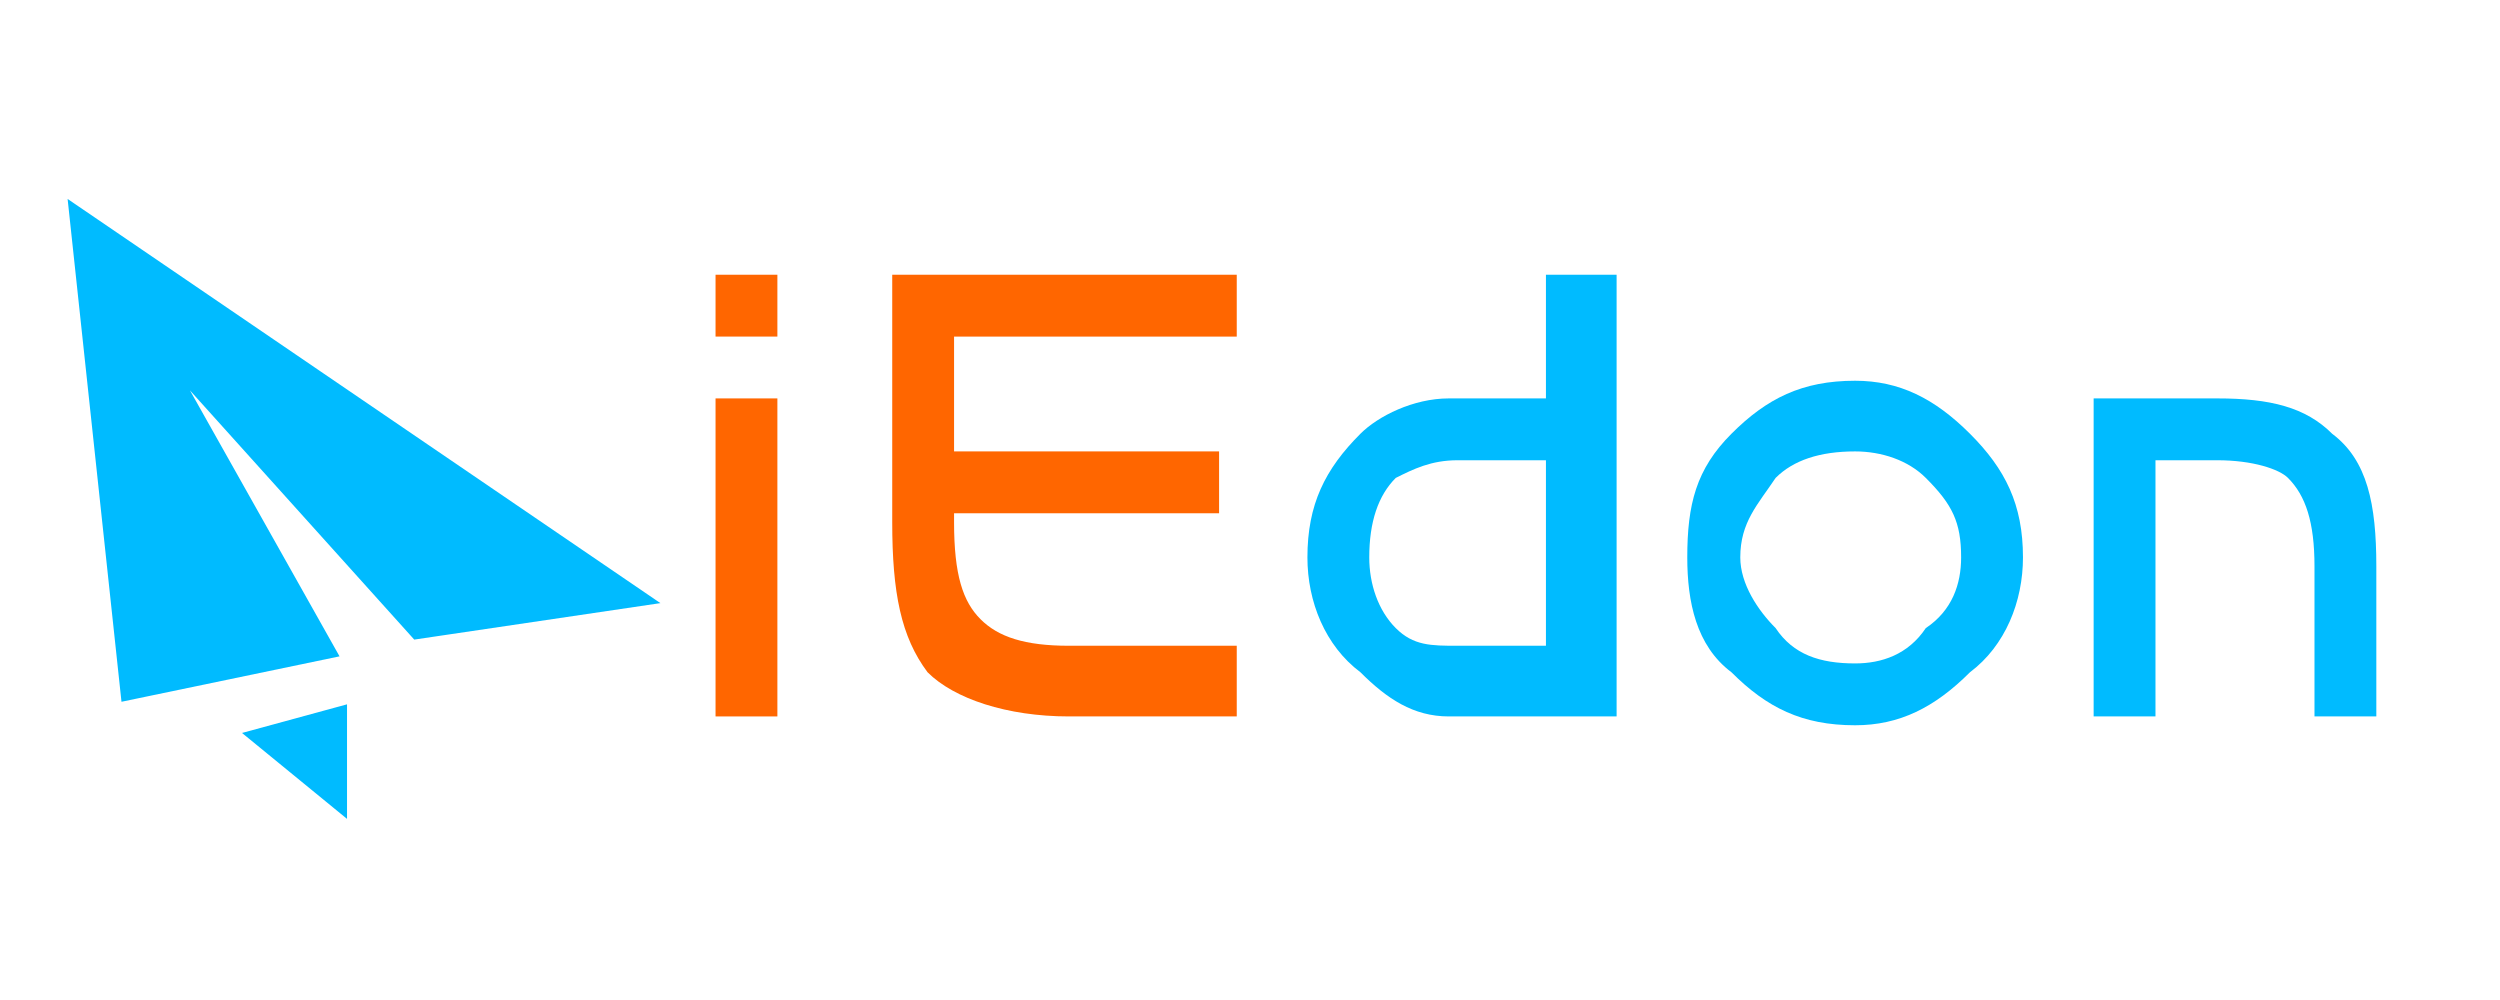
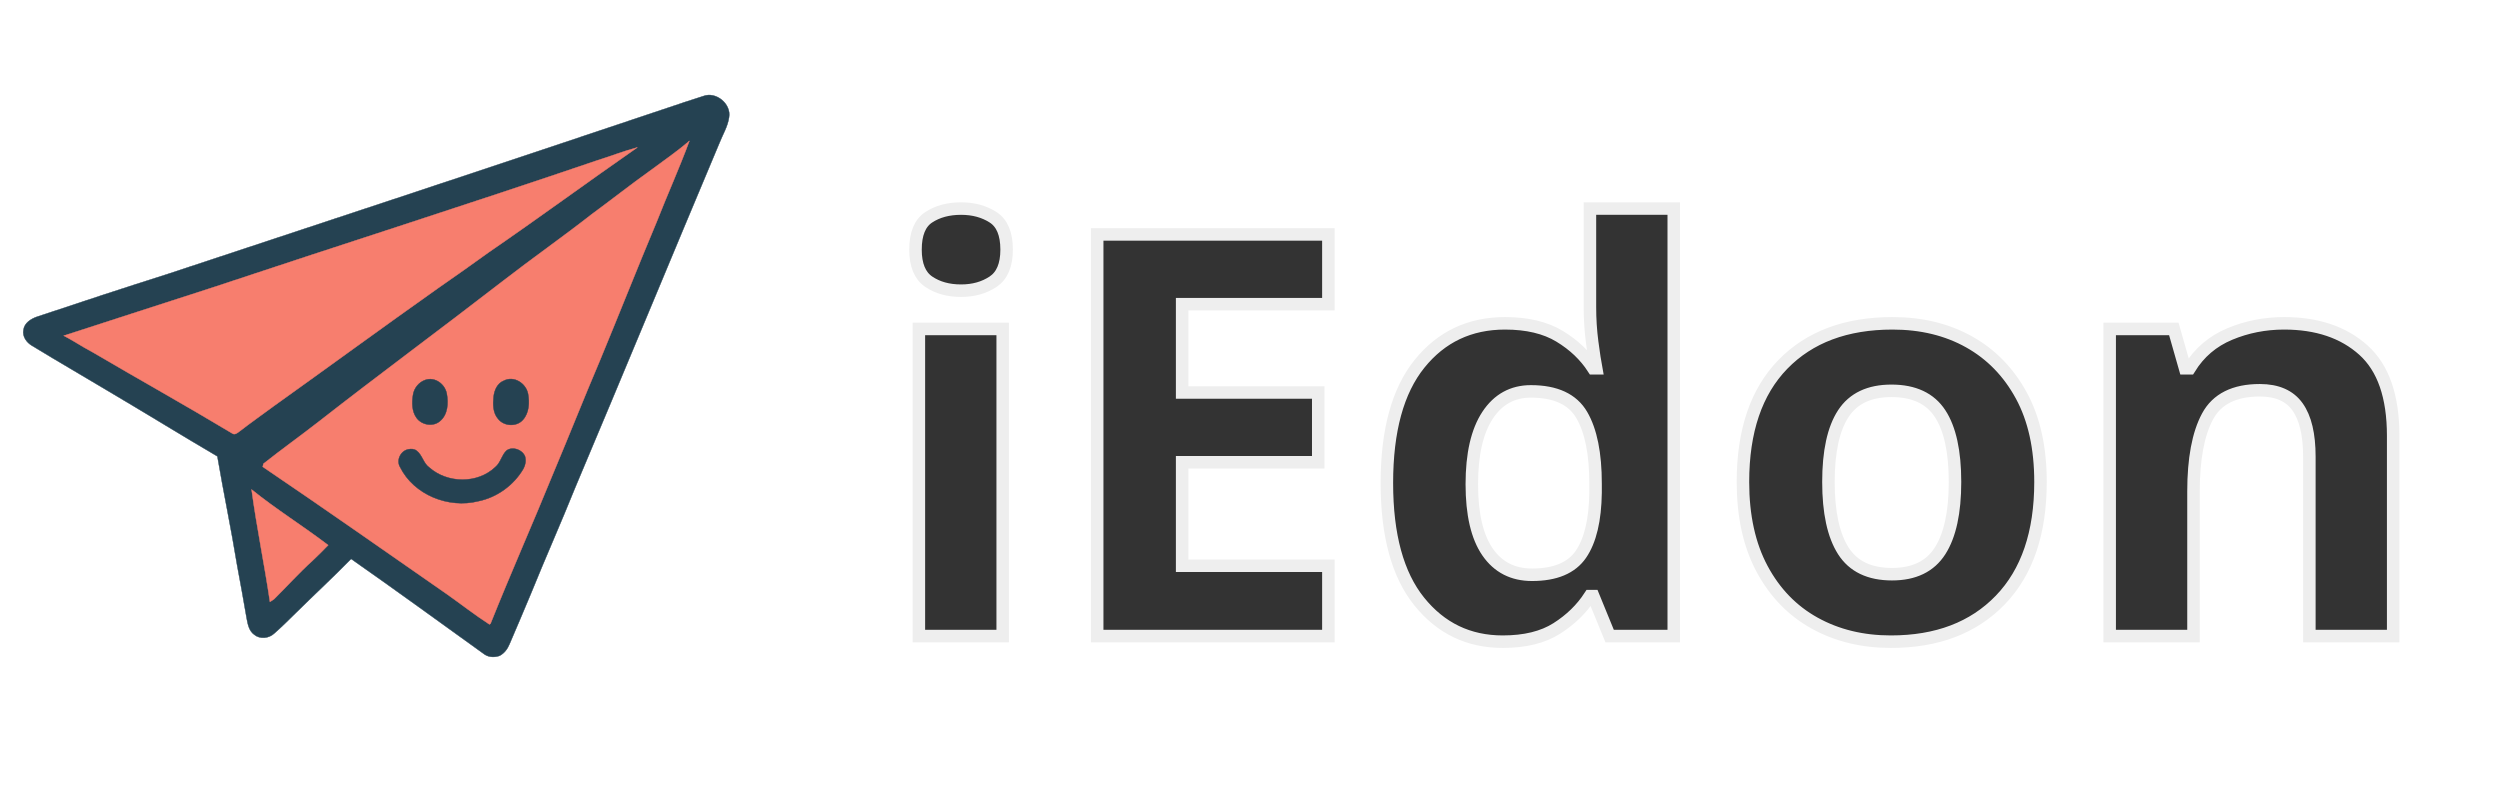
- <svg xmlns="http://www.w3.org/2000/svg" xml:space="preserve" width="100px" height="40px" version="1.1" style="shape-rendering:geometricPrecision; text-rendering:geometricPrecision; image-rendering:optimizeQuality; fill-rule:evenodd; clip-rule:evenodd" viewBox="0 0 283 113">
-   <defs>
-     <style type="text/css">
-    
-     .str0 {stroke:#00BBFF;stroke-width:0.566}
-     .fil0 {fill:#00BBFF}
-     .fil2 {fill:#00BBFF;fill-rule:nonzero}
-     .fil1 {fill:#FF6600;fill-rule:nonzero}
-    
-   </style>
-   </defs>
-   <g id="Image">
-     <polygon class="fil0 str0" points="74,68 8,23 14,79 38,74 20,42 47,72 " />
-     <polygon class="fil0 str0" points="28,83 39,92 39,80 " />
-     <path class="fil1" d="M88 38l-7 0 0 -7 7 0 0 7zm0 43l-7 0 0 -36 7 0 0 36z" />
-     <path id="1" class="fil1" d="M140 81l-19 0c-7,0 -13,-2 -16,-5 -3,-4 -4,-9 -4,-17l0 -28 39 0 0 7 -32 0 0 13 30 0 0 7 -30 0 0 1c0,6 1,9 3,11 2,2 5,3 10,3l19 0 0 8z" />
-     <path id="2" class="fil2" d="M183 81l-19 0c-4,0 -7,-2 -10,-5 -4,-3 -6,-8 -6,-13 0,-6 2,-10 6,-14 2,-2 6,-4 10,-4l11 0 0 -14 8 0 0 50zm-8 -8l0 -21 -10 0c-3,0 -5,1 -7,2 -2,2 -3,5 -3,9 0,3 1,6 3,8 2,2 4,2 7,2l10 0z" />
-     <path id="3" class="fil2" d="M229 63c0,5 -2,10 -6,13 -4,4 -8,6 -13,6 -6,0 -10,-2 -14,-6 -4,-3 -5,-8 -5,-13 0,-6 1,-10 5,-14 4,-4 8,-6 14,-6 5,0 9,2 13,6 4,4 6,8 6,14zm-7 0c0,-4 -1,-6 -4,-9 -2,-2 -5,-3 -8,-3 -4,0 -7,1 -9,3 -2,3 -4,5 -4,9 0,3 2,6 4,8 2,3 5,4 9,4 3,0 6,-1 8,-4 3,-2 4,-5 4,-8z" />
-     <path id="4" class="fil2" d="M269 81l-7 0 0 -17c0,-5 -1,-8 -3,-10 -1,-1 -4,-2 -8,-2l-7 0 0 29 -7 0 0 -36 14 0c6,0 10,1 13,4 4,3 5,8 5,15l0 17z" />
+ <svg xmlns="http://www.w3.org/2000/svg" width="1600" height="512" viewBox="0 0 1600 512">
+   <g id="logo" transform="translate(0,0) scale(1,1)">
+     <path d="M 0.00 0.00 L 512.00 0.00 L 512.00 512.00 L 0.00 512.00 L 0.00 0.00 Z" fill="transparent" opacity="1.00" stroke="transparent" stroke-width="0.25" />
+     <path d="M 428.03 68.79 C 435.36 66.30 442.71 63.88 450.09 61.53 C 458.23 58.36 468.11 66.49 466.58 75.10 C 465.77 80.94 462.56 86.08 460.43 91.50 C 429.59 164.78 399.26 238.26 368.34 311.51 C 359.13 334.39 349.10 356.93 339.84 379.79 C 335.27 390.58 330.80 401.40 326.12 412.15 C 324.88 415.23 322.79 418.08 319.80 419.66 C 316.71 420.81 312.96 420.73 310.17 418.85 C 281.72 398.41 253.40 377.76 224.70 357.68 C 213.18 369.46 201.04 380.68 189.31 392.27 C 184.74 396.74 180.24 401.29 175.42 405.48 C 172.01 408.64 166.33 409.19 162.68 406.15 C 159.37 403.78 158.58 399.51 157.88 395.78 C 156.00 384.44 153.82 373.15 151.78 361.84 C 147.98 338.50 143.09 315.36 139.13 292.06 C 117.01 279.08 95.19 265.63 73.13 252.57 C 55.64 242.09 37.98 231.90 20.57 221.30 C 17.01 219.23 14.15 215.33 15.04 211.02 C 15.66 206.70 19.72 204.15 23.49 202.79 C 51.44 193.43 79.45 184.24 107.54 175.32 C 214.44 140.00 321.31 104.63 428.03 68.79 Z" fill="#254252" opacity="1.00" stroke="#254252" stroke-width="0.25" />
+     <path d="M 415.59 109.61 C 424.19 103.19 433.12 97.17 441.24 90.13 C 434.74 107.69 427.03 124.77 420.19 142.20 C 407.83 171.65 396.11 201.37 383.88 230.87 C 373.81 254.51 364.37 278.42 354.40 302.10 C 341.18 334.57 326.93 366.63 313.92 399.18 C 313.74 399.28 313.38 399.49 313.21 399.59 C 303.82 393.51 295.01 386.59 285.87 380.15 C 246.70 352.91 207.65 325.50 168.15 298.75 C 168.26 298.26 168.48 297.28 168.60 296.79 C 180.21 287.57 192.29 278.97 203.99 269.85 C 242.95 239.39 282.79 210.08 321.90 179.81 C 340.53 165.36 359.86 151.86 378.43 137.33 C 390.88 128.18 403.02 118.61 415.59 109.61 Z" fill="#f77e6e" opacity="1.00" stroke="#f77e6e" stroke-width="0.25" />
+     <path d="M 381.72 102.83 C 390.51 100.11 399.07 96.70 407.96 94.33 C 376.02 116.54 344.68 139.59 312.60 161.61 C 301.94 169.28 291.25 176.88 280.45 184.35 C 245.11 209.33 210.19 234.90 174.98 260.06 C 167.71 265.45 160.30 270.64 153.14 276.18 C 151.89 277.13 150.26 278.53 148.66 277.39 C 118.94 259.55 88.65 242.66 58.76 225.11 C 52.64 221.92 46.94 218.01 40.80 214.85 C 72.22 204.57 103.74 194.56 135.18 184.31 C 217.29 156.94 299.80 130.77 381.72 102.83 Z" fill="#f77e6e" opacity="1.00" stroke="#f77e6e" stroke-width="0.25" />
+     <path d="M 272.17 243.18 C 278.35 240.99 284.80 245.83 285.92 251.94 C 287.03 257.94 286.66 265.36 281.56 269.53 C 277.17 273.36 269.83 272.04 266.55 267.39 C 263.56 263.22 263.56 257.71 264.32 252.84 C 264.91 248.49 268.03 244.62 272.17 243.18 Z" fill="#254252" opacity="1.00" stroke="#254252" stroke-width="0.25" />
+     <path d="M 322.48 243.65 C 328.94 240.28 336.58 245.31 337.93 251.97 C 338.94 257.63 338.70 264.21 334.66 268.71 C 330.61 273.33 322.58 272.88 318.82 268.12 C 315.41 264.26 315.40 258.74 315.92 253.91 C 316.35 249.75 318.31 245.24 322.48 243.65 Z" fill="#254252" opacity="1.00" stroke="#254252" stroke-width="0.25" />
+     <path d="M 261.42 287.54 C 263.15 287.21 265.14 287.27 266.59 288.43 C 270.33 291.20 270.90 296.49 274.75 299.20 C 286.35 309.47 305.70 309.74 317.03 298.91 C 320.45 296.09 321.04 291.22 324.27 288.27 C 328.19 285.55 334.22 287.75 336.00 292.05 C 336.78 294.68 336.30 297.59 334.98 299.97 C 328.81 310.55 318.08 318.34 306.05 320.78 C 287.07 325.55 264.82 316.71 256.02 298.85 C 253.42 294.46 256.50 288.42 261.42 287.54 Z" fill="#254252" opacity="1.00" stroke="#254252" stroke-width="0.25" />
+     <path d="M 161.01 313.29 C 176.74 325.99 193.97 336.67 210.04 348.90 C 206.75 352.32 203.37 355.65 199.92 358.92 C 191.34 366.67 183.62 375.31 175.40 383.43 C 174.57 384.08 173.65 384.61 172.76 385.17 C 169.23 361.15 164.25 337.36 161.01 313.29 Z" fill="#f77e6e" opacity="1.00" stroke="#f77e6e" stroke-width="0.25" />
  </g>
+   <text x="560" y="280" font-family="sans-serif" font-size="360" font-weight="bold" fill="#333" stroke="#eee" stroke-width="8" paint-order="fill" style="dominant-baseline: middle;">
+     iEdon
+   </text>
</svg>
